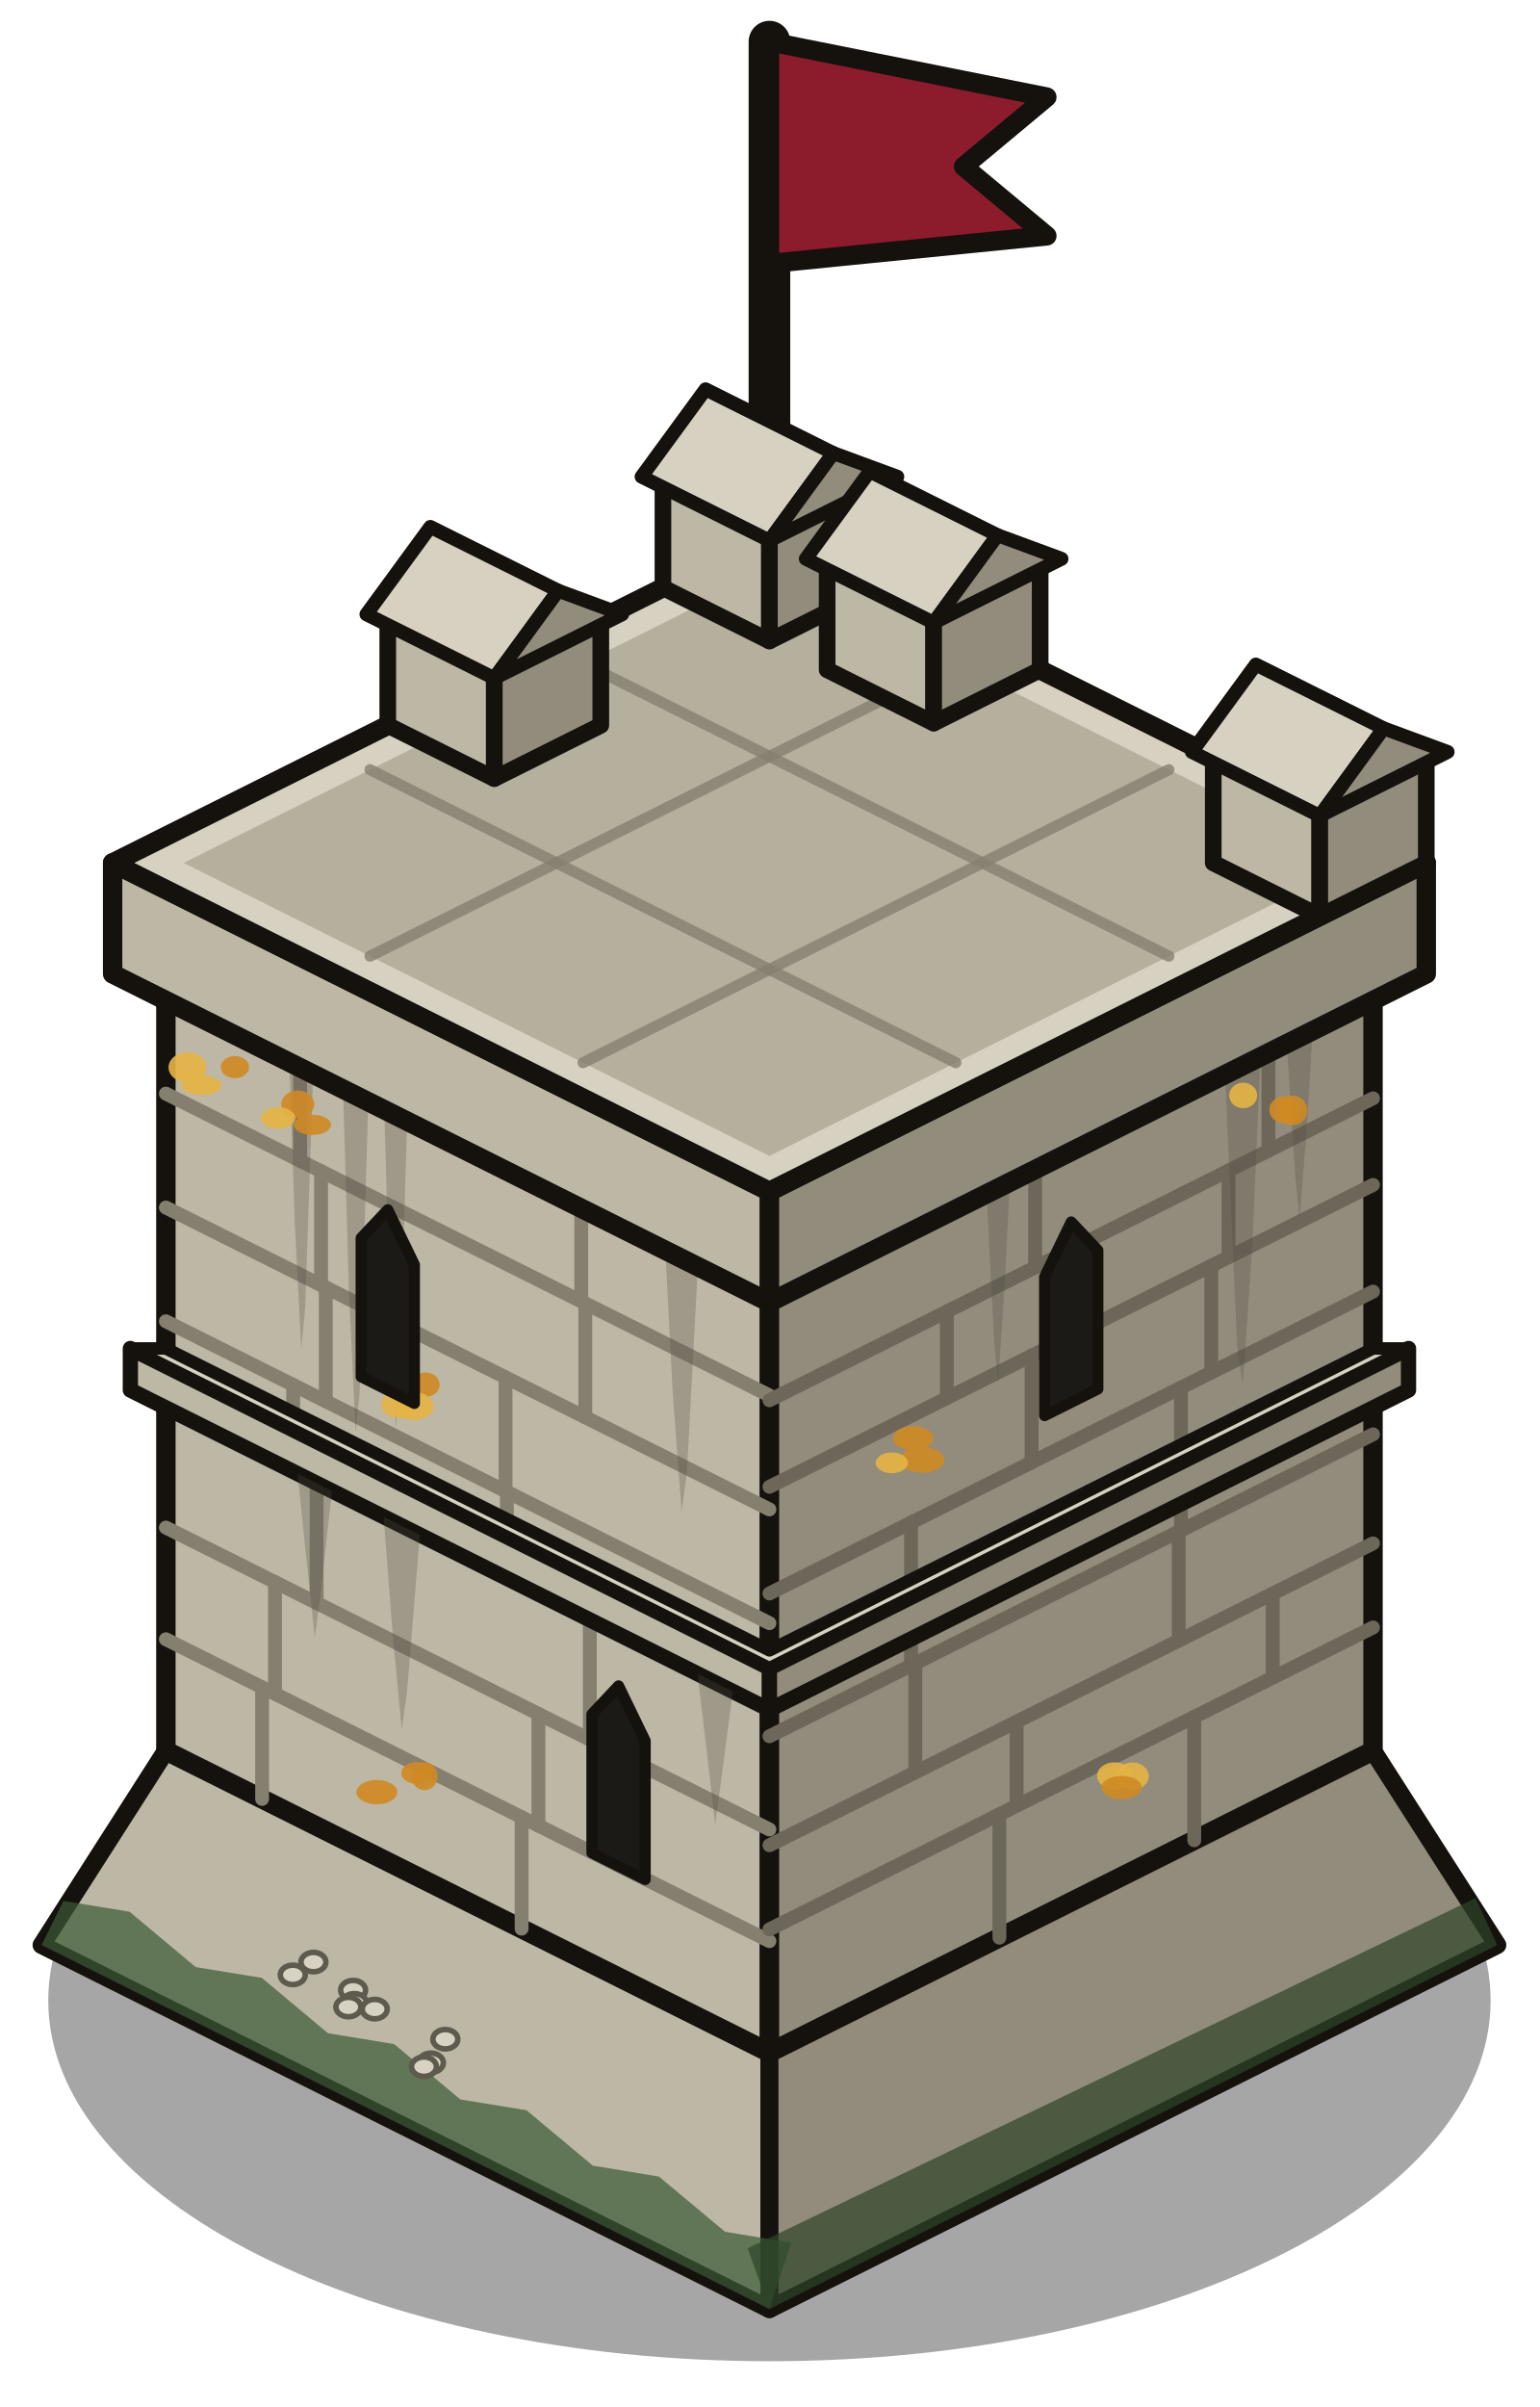
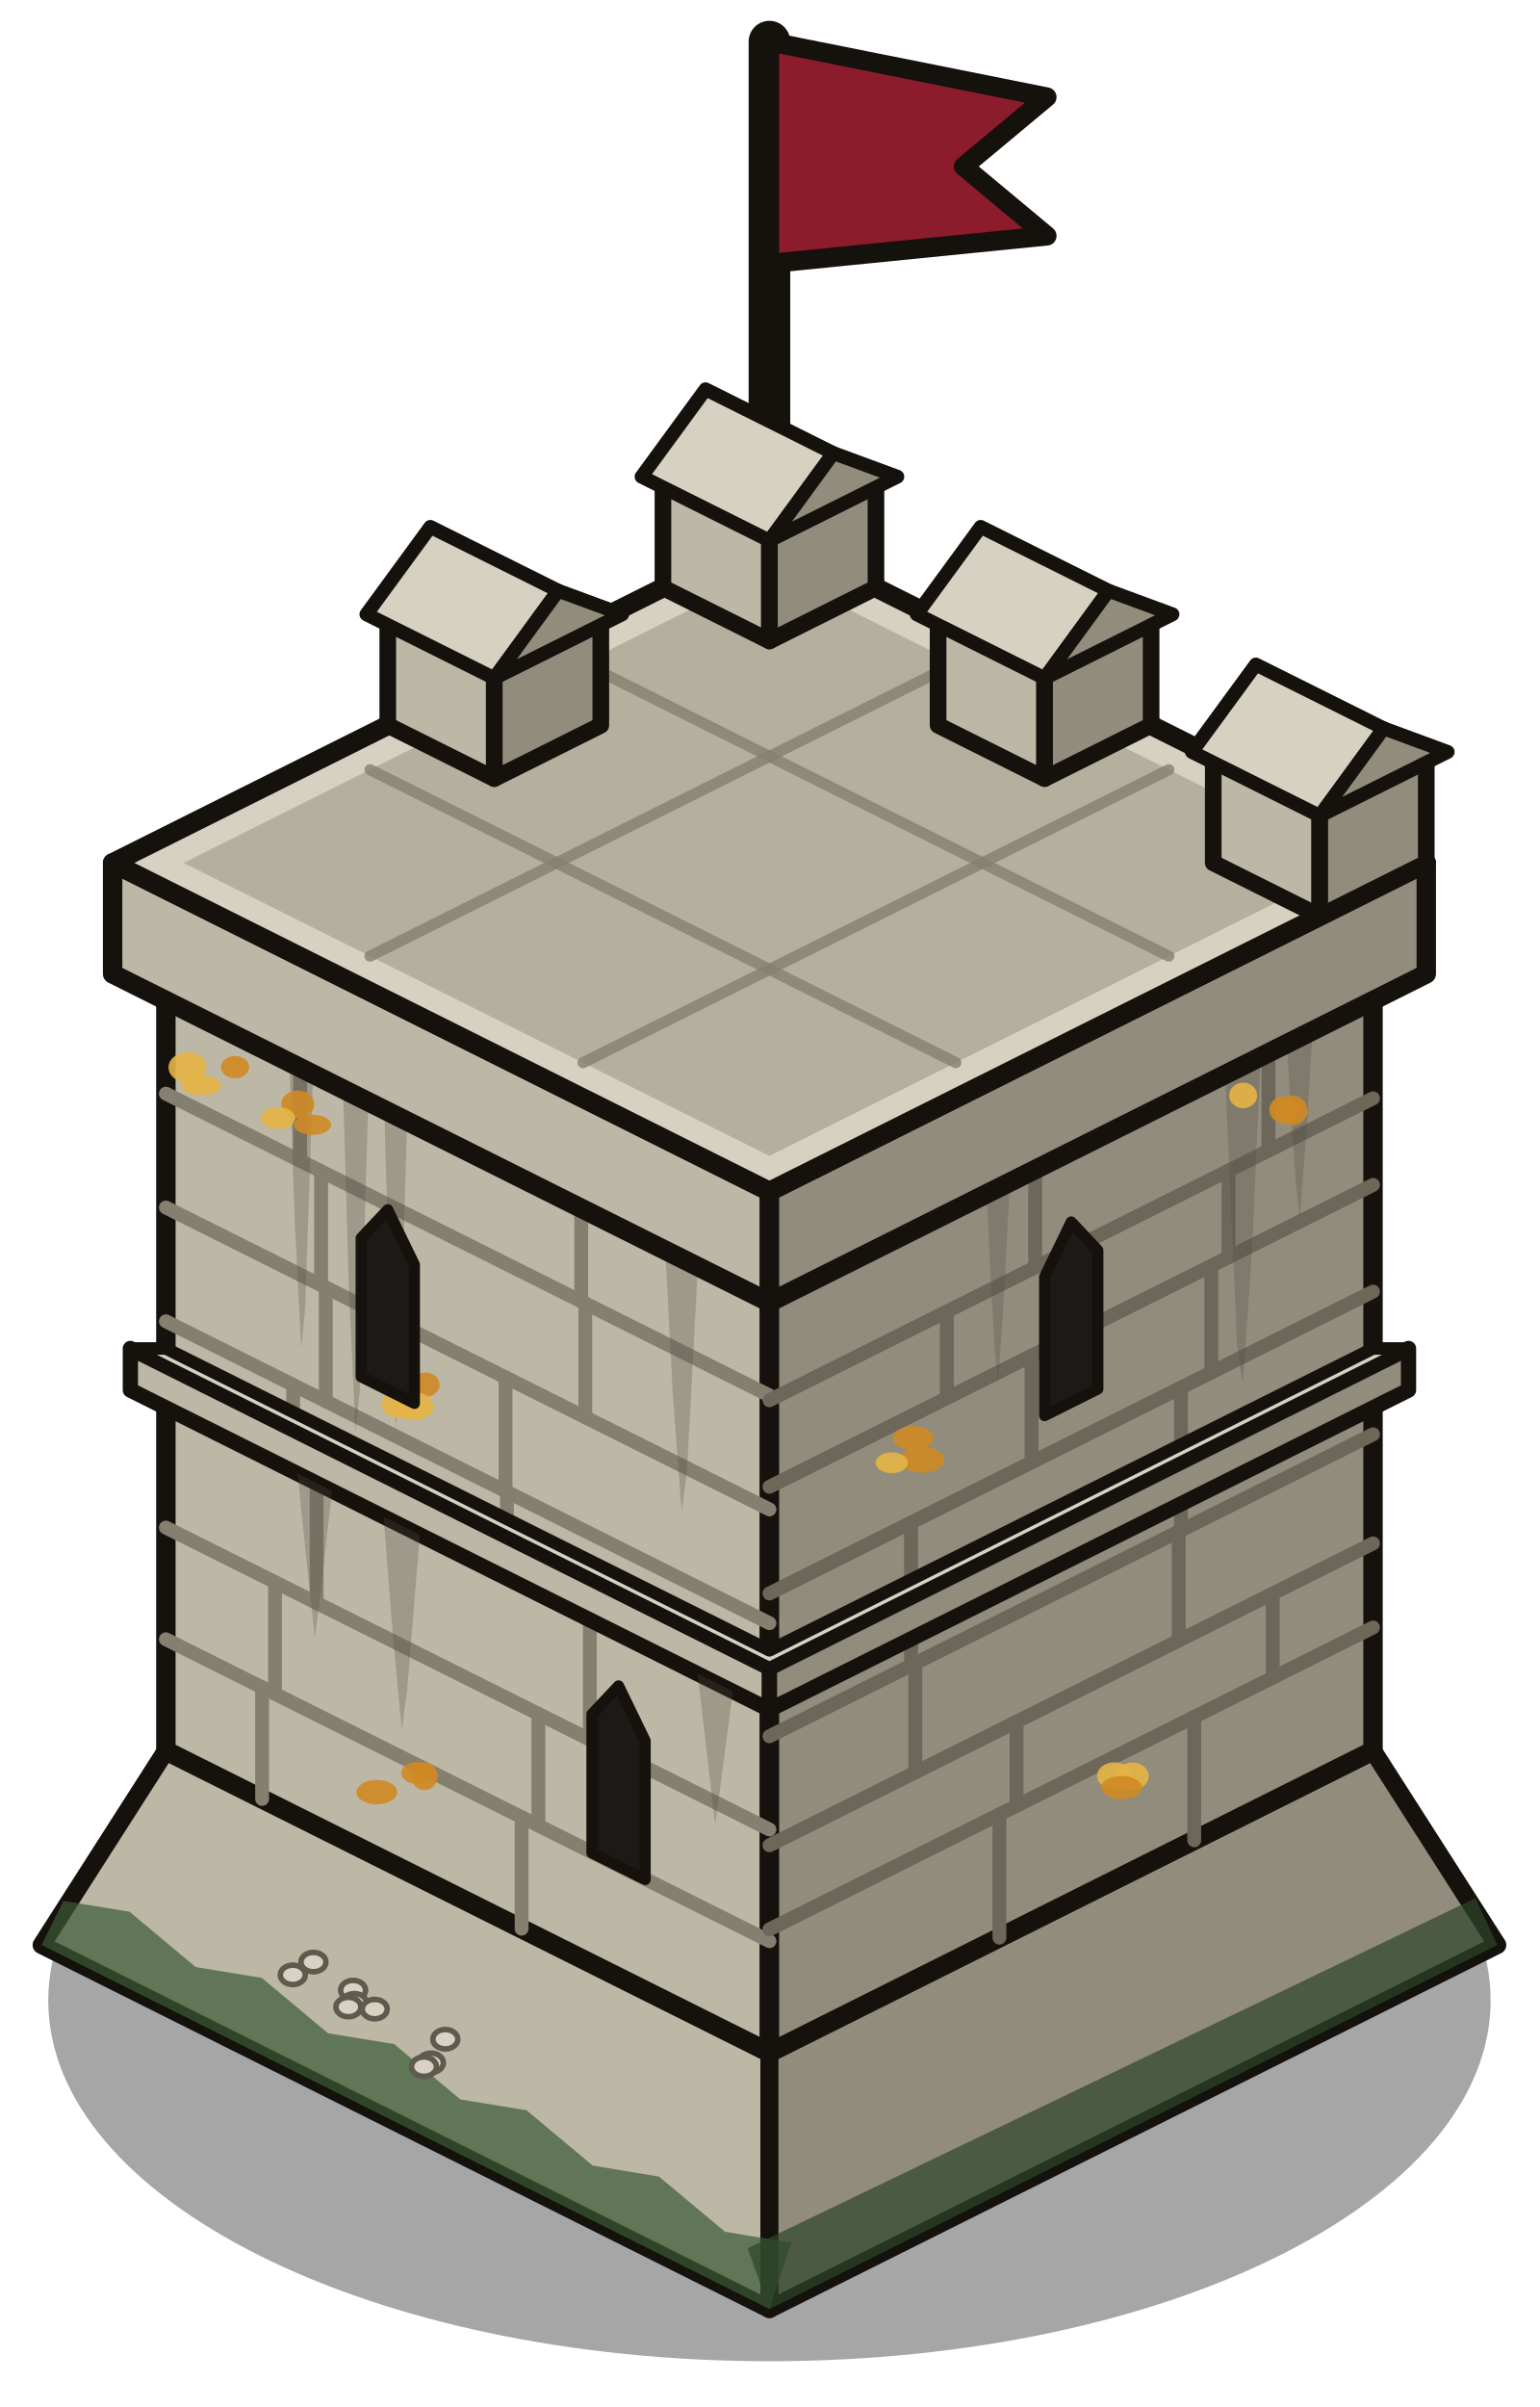
<svg xmlns="http://www.w3.org/2000/svg" width="222" height="347" viewBox="-55.48 -140.2 111 173.5">
  <ellipse cx="0" cy="4" rx="52" ry="26" fill="#000" opacity="0.35" />
  <polygon points="-52.48,0 0,26.24 0,7.76 -43.52,-14" fill="#bdb7a5" stroke="#15110d" stroke-width="1.3" stroke-linejoin="round" />
  <polygon points="0,26.24 52.48,0 43.52,-14 0,7.76" fill="#928c7c" stroke="#15110d" stroke-width="1.3" stroke-linejoin="round" />
  <polygon points="-52.48,0 0,26.24 1.57,21.46 -3.2,20.67 -7.97,16.69 -12.74,15.9 -17.52,11.91 -22.29,11.13 -27.06,7.14 -31.83,6.36 -36.6,2.37 -41.37,1.59 -46.14,-2.4 -50.91,-3.18" fill="#3b5a34" opacity="0.7" />
  <polygon points="0,26.24 52.48,0 50.91,-3.38 -1.57,21.86" fill="#2c4528" opacity="0.7" />
  <ellipse cx="-30.02" cy="3.25" rx="0.9" ry="0.7" fill="#d8d2c2" stroke="#5e5a4e" stroke-width="0.4" />
  <ellipse cx="-32.88" cy="1.23" rx="0.9" ry="0.7" fill="#d8d2c2" stroke="#5e5a4e" stroke-width="0.4" />
  <ellipse cx="-34.37" cy="2.15" rx="0.9" ry="0.7" fill="#d8d2c2" stroke="#5e5a4e" stroke-width="0.4" />
  <ellipse cx="-24.41" cy="8.49" rx="0.9" ry="0.7" fill="#d8d2c2" stroke="#5e5a4e" stroke-width="0.4" />
  <ellipse cx="-24.91" cy="8.77" rx="0.9" ry="0.7" fill="#d8d2c2" stroke="#5e5a4e" stroke-width="0.4" />
  <ellipse cx="-23.37" cy="6.79" rx="0.9" ry="0.7" fill="#d8d2c2" stroke="#5e5a4e" stroke-width="0.4" />
  <ellipse cx="-29.93" cy="4.2" rx="0.9" ry="0.7" fill="#d8d2c2" stroke="#5e5a4e" stroke-width="0.4" />
  <ellipse cx="-30.36" cy="4.47" rx="0.9" ry="0.7" fill="#d8d2c2" stroke="#5e5a4e" stroke-width="0.4" />
  <ellipse cx="-28.46" cy="4.62" rx="0.9" ry="0.7" fill="#d8d2c2" stroke="#5e5a4e" stroke-width="0.4" />
  <polygon points="-43.52,-14 0,7.76 0,-52.24 -43.52,-74" fill="#bdb7a5" stroke="#15110d" stroke-width="1.4" stroke-linejoin="round" />
  <polygon points="0,7.76 43.52,-14 43.52,-74 0,-52.24" fill="#928c7c" stroke="#15110d" stroke-width="1.4" stroke-linejoin="round" />
  <polygon points="0,-95.76 43.52,-74 0,-52.24 -43.52,-74" fill="#d6d1c1" stroke="#15110d" stroke-width="1.4" stroke-linejoin="round" />
  <polyline points="-36.58,-10.53 -36.58,-18.57" fill="none" stroke="#857f6f" stroke-width="1" stroke-linecap="round" stroke-linejoin="round" />
  <polyline points="-17.87,-1.18 -17.87,-9.22" fill="none" stroke="#857f6f" stroke-width="1" stroke-linecap="round" stroke-linejoin="round" />
  <polyline points="-43.52,-22.04 0,-0.28" fill="none" stroke="#857f6f" stroke-width="1" stroke-linecap="round" stroke-linejoin="round" />
  <polyline points="-35.65,-18.11 -35.65,-26.16" fill="none" stroke="#857f6f" stroke-width="1" stroke-linecap="round" stroke-linejoin="round" />
  <polyline points="-16.66,-8.61 -16.66,-16.66" fill="none" stroke="#857f6f" stroke-width="1" stroke-linecap="round" stroke-linejoin="round" />
  <polyline points="-43.52,-30.09 0,-8.33" fill="none" stroke="#857f6f" stroke-width="1" stroke-linecap="round" stroke-linejoin="round" />
  <polyline points="-32.65,-24.66 -32.65,-33.56" fill="none" stroke="#857f6f" stroke-width="1" stroke-linecap="round" stroke-linejoin="round" />
  <polyline points="-12.95,-14.81 -12.95,-23.71" fill="none" stroke="#857f6f" stroke-width="1" stroke-linecap="round" stroke-linejoin="round" />
  <polyline points="-43.52,-39 0,-17.24" fill="none" stroke="#857f6f" stroke-width="1" stroke-linecap="round" stroke-linejoin="round" />
  <polyline points="-34.34,-34.41 -34.34,-40.37" fill="none" stroke="#857f6f" stroke-width="1" stroke-linecap="round" stroke-linejoin="round" />
  <polyline points="-18.93,-26.7 -18.93,-32.66" fill="none" stroke="#857f6f" stroke-width="1" stroke-linecap="round" stroke-linejoin="round" />
  <polyline points="-43.52,-44.96 0,-23.2" fill="none" stroke="#857f6f" stroke-width="1" stroke-linecap="round" stroke-linejoin="round" />
  <polyline points="-31.99,-39.19 -31.99,-47.39" fill="none" stroke="#857f6f" stroke-width="1" stroke-linecap="round" stroke-linejoin="round" />
  <polyline points="-19.03,-32.71 -19.03,-40.92" fill="none" stroke="#857f6f" stroke-width="1" stroke-linecap="round" stroke-linejoin="round" />
  <polyline points="-43.52,-53.16 0,-31.4" fill="none" stroke="#857f6f" stroke-width="1" stroke-linecap="round" stroke-linejoin="round" />
  <polyline points="-32.33,-47.56 -32.33,-55.77" fill="none" stroke="#857f6f" stroke-width="1" stroke-linecap="round" stroke-linejoin="round" />
  <polyline points="-13.28,-38.04 -13.28,-46.25" fill="none" stroke="#857f6f" stroke-width="1" stroke-linecap="round" stroke-linejoin="round" />
  <polyline points="-43.52,-61.37 0,-39.61" fill="none" stroke="#857f6f" stroke-width="1" stroke-linecap="round" stroke-linejoin="round" />
  <polyline points="-33.84,-56.53 -33.84,-65.16" fill="none" stroke="#857f6f" stroke-width="1" stroke-linecap="round" stroke-linejoin="round" />
  <polyline points="-13.57,-46.39 -13.57,-55.02" fill="none" stroke="#857f6f" stroke-width="1" stroke-linecap="round" stroke-linejoin="round" />
  <polyline points="30.63,-7.55 30.63,-16.45" fill="none" stroke="#6c6759" stroke-width="1" stroke-linecap="round" stroke-linejoin="round" />
  <polyline points="16.58,-0.53 16.58,-9.42" fill="none" stroke="#6c6759" stroke-width="1" stroke-linecap="round" stroke-linejoin="round" />
  <polyline points="43.52,-22.89 0,-1.13" fill="none" stroke="#6c6759" stroke-width="1" stroke-linecap="round" stroke-linejoin="round" />
  <polyline points="36.29,-19.28 36.29,-25.34" fill="none" stroke="#6c6759" stroke-width="1" stroke-linecap="round" stroke-linejoin="round" />
  <polyline points="17.82,-10.04 17.82,-16.1" fill="none" stroke="#6c6759" stroke-width="1" stroke-linecap="round" stroke-linejoin="round" />
  <polyline points="43.52,-28.95 0,-7.19" fill="none" stroke="#6c6759" stroke-width="1" stroke-linecap="round" stroke-linejoin="round" />
  <polyline points="29.51,-21.95 29.51,-29.81" fill="none" stroke="#6c6759" stroke-width="1" stroke-linecap="round" stroke-linejoin="round" />
  <polyline points="10.52,-12.45 10.52,-20.31" fill="none" stroke="#6c6759" stroke-width="1" stroke-linecap="round" stroke-linejoin="round" />
  <polyline points="43.52,-36.81 0,-15.05" fill="none" stroke="#6c6759" stroke-width="1" stroke-linecap="round" stroke-linejoin="round" />
  <polyline points="29.67,-29.89 29.67,-40.17" fill="none" stroke="#6c6759" stroke-width="1" stroke-linecap="round" stroke-linejoin="round" />
  <polyline points="10.21,-20.16 10.21,-30.44" fill="none" stroke="#6c6759" stroke-width="1" stroke-linecap="round" stroke-linejoin="round" />
  <polyline points="43.52,-47.1 0,-25.34" fill="none" stroke="#6c6759" stroke-width="1" stroke-linecap="round" stroke-linejoin="round" />
  <polyline points="31.86,-41.27 31.86,-48.96" fill="none" stroke="#6c6759" stroke-width="1" stroke-linecap="round" stroke-linejoin="round" />
  <polyline points="18.9,-34.79 18.9,-42.49" fill="none" stroke="#6c6759" stroke-width="1" stroke-linecap="round" stroke-linejoin="round" />
  <polyline points="43.52,-54.79 0,-33.03" fill="none" stroke="#6c6759" stroke-width="1" stroke-linecap="round" stroke-linejoin="round" />
  <polyline points="33.1,-49.58 33.1,-55.83" fill="none" stroke="#6c6759" stroke-width="1" stroke-linecap="round" stroke-linejoin="round" />
  <polyline points="12.79,-39.43 12.79,-45.67" fill="none" stroke="#6c6759" stroke-width="1" stroke-linecap="round" stroke-linejoin="round" />
  <polyline points="43.52,-61.03 0,-39.27" fill="none" stroke="#6c6759" stroke-width="1" stroke-linecap="round" stroke-linejoin="round" />
  <polyline points="35.98,-57.26 35.98,-66.23" fill="none" stroke="#6c6759" stroke-width="1" stroke-linecap="round" stroke-linejoin="round" />
  <polyline points="19.16,-48.86 19.16,-57.82" fill="none" stroke="#6c6759" stroke-width="1" stroke-linecap="round" stroke-linejoin="round" />
  <polygon points="-46.08,-40 0,-16.96 0,-19.96 -46.08,-43" fill="#bdb7a5" stroke="#15110d" stroke-width="1.1" stroke-linejoin="round" />
  <polygon points="0,-16.96 46.08,-40 46.08,-43 0,-19.96" fill="#928c7c" stroke="#15110d" stroke-width="1.1" stroke-linejoin="round" />
  <polygon points="-46.08,-43 0,-19.96 46.08,-43 43.52,-43 0,-21.24 -43.52,-43" fill="#d6d1c1" stroke="#15110d" stroke-width="0.9" stroke-linejoin="round" />
  <polygon points="-34.68,-65.58 -32.84,-64.66 -33.48,-45.87 -33.76,-43.01 -34.22,-51.97" fill="#4e4a40" opacity="0.28" />
  <polygon points="-27.83,-62.15 -26.07,-61.28 -26.69,-40.16 -26.95,-37.29 -27.39,-46.94" fill="#4e4a40" opacity="0.28" />
  <polygon points="-7.61,-52.04 -5.06,-50.77 -5.95,-34.09 -6.33,-31.28 -6.97,-39.74" fill="#4e4a40" opacity="0.28" />
  <polygon points="-30.8,-63.64 -28.87,-62.68 -29.55,-39.82 -29.84,-36.97 -30.32,-47.17" fill="#4e4a40" opacity="0.28" />
  <polygon points="39.29,-67.88 37.19,-66.84 37.93,-55.16 38.24,-52.32 38.76,-59.19" fill="#4e4a40" opacity="0.28" />
  <polygon points="17.43,-56.95 15.56,-56.02 16.21,-43.31 16.49,-40.45 16.96,-47.59" fill="#4e4a40" opacity="0.28" />
  <polygon points="35.49,-65.98 32.77,-64.63 33.72,-43.2 34.13,-40.4 34.81,-50.31" fill="#4e4a40" opacity="0.28" />
  <polygon points="-5.18,-19.55 -2.64,-18.28 -3.53,-11.51 -3.91,-8.7 -4.55,-14.19" fill="#4e4a40" opacity="0.28" />
  <polygon points="-27.82,-30.87 -25.21,-29.56 -26.12,-18.36 -26.51,-15.56 -27.16,-22.38" fill="#4e4a40" opacity="0.28" />
  <polygon points="-34.02,-33.97 -31.54,-32.73 -32.41,-24.98 -32.78,-22.17 -33.4,-27.93" fill="#4e4a40" opacity="0.28" />
  <ellipse cx="-41.96" cy="-63.26" rx="1.37" ry="1.09" fill="#e6b445" opacity="0.9" />
  <ellipse cx="-40.96" cy="-61.97" rx="1.45" ry="0.71" fill="#e6b445" opacity="0.9" />
  <ellipse cx="-38.54" cy="-63.28" rx="1.02" ry="0.8" fill="#cf8a24" opacity="0.9" />
  <ellipse cx="-24.78" cy="-40.39" rx="1" ry="0.88" fill="#cf8a24" opacity="0.9" />
  <ellipse cx="-26.75" cy="-38.98" rx="1.22" ry="0.99" fill="#e6b445" opacity="0.9" />
  <ellipse cx="-25.66" cy="-38.85" rx="1.45" ry="1.01" fill="#e6b445" opacity="0.9" />
  <ellipse cx="-24.87" cy="-12.17" rx="0.95" ry="1.01" fill="#cf8a24" opacity="0.9" />
  <ellipse cx="-28.31" cy="-11.02" rx="1.47" ry="0.88" fill="#cf8a24" opacity="0.9" />
  <ellipse cx="-25.43" cy="-12.4" rx="1.12" ry="0.79" fill="#cf8a24" opacity="0.9" />
  <ellipse cx="-34.01" cy="-60.6" rx="1.19" ry="1" fill="#cf8a24" opacity="0.9" />
  <ellipse cx="-32.95" cy="-59.12" rx="1.34" ry="0.73" fill="#cf8a24" opacity="0.9" />
  <ellipse cx="-35.43" cy="-59.61" rx="1.24" ry="0.78" fill="#e6b445" opacity="0.9" />
  <ellipse cx="26.17" cy="-12.17" rx="1.18" ry="0.99" fill="#e6b445" opacity="0.9" />
  <ellipse cx="24.88" cy="-12.2" rx="1.26" ry="0.97" fill="#e6b445" opacity="0.9" />
  <ellipse cx="25.39" cy="-11.35" rx="1.46" ry="0.84" fill="#cf8a24" opacity="0.9" />
  <ellipse cx="11.01" cy="-34.97" rx="1.6" ry="0.93" fill="#cf8a24" opacity="0.9" />
  <ellipse cx="10.36" cy="-36.54" rx="1.46" ry="0.87" fill="#cf8a24" opacity="0.9" />
  <ellipse cx="8.82" cy="-34.76" rx="1.16" ry="0.75" fill="#e6b445" opacity="0.9" />
  <ellipse cx="37.12" cy="-60.2" rx="1.08" ry="0.98" fill="#cf8a24" opacity="0.9" />
  <ellipse cx="37.72" cy="-60.16" rx="1.07" ry="1.06" fill="#cf8a24" opacity="0.9" />
  <ellipse cx="34.16" cy="-61.24" rx="1.01" ry="0.92" fill="#e6b445" opacity="0.9" />
  <polygon points="-29.44,-40.96 -25.6,-39.04 -25.6,-49.04 -27.52,-53 -29.44,-50.96" fill="#1c1a16" stroke="#15110d" stroke-width="0.8" stroke-linejoin="round" />
  <polygon points="-12.8,-6.64 -8.96,-4.72 -8.96,-14.72 -10.88,-18.68 -12.8,-16.64" fill="#1c1a16" stroke="#15110d" stroke-width="0.8" stroke-linejoin="round" />
  <polygon points="19.84,-38.16 23.68,-40.08 23.68,-50.08 21.76,-52.12 19.84,-48.16" fill="#1c1a16" stroke="#15110d" stroke-width="0.8" stroke-linejoin="round" />
  <polygon points="-47.36,-70 0,-46.32 0,-54.32 -47.36,-78" fill="#bdb7a5" stroke="#15110d" stroke-width="1.4" stroke-linejoin="round" />
  <polygon points="0,-46.32 47.36,-70 47.36,-78 0,-54.32" fill="#928c7c" stroke="#15110d" stroke-width="1.4" stroke-linejoin="round" />
  <polygon points="0,-101.68 47.36,-78 0,-54.32 -47.36,-78" fill="#d6d1c1" stroke="#15110d" stroke-width="1.4" stroke-linejoin="round" />
  <polygon points="0,-99.12 42.24,-78 0,-56.88 -42.24,-78" fill="#b5af9e" />
  <polyline points="-13.44,-92.4 28.8,-71.28" fill="none" stroke="#857f6f" stroke-width="0.8" stroke-linecap="round" stroke-linejoin="round" opacity="0.8" />
  <polyline points="13.44,-92.4 -28.8,-71.28" fill="none" stroke="#857f6f" stroke-width="0.8" stroke-linecap="round" stroke-linejoin="round" opacity="0.8" />
  <polyline points="-28.8,-84.72 13.44,-63.6" fill="none" stroke="#857f6f" stroke-width="0.8" stroke-linecap="round" stroke-linejoin="round" opacity="0.8" />
  <polyline points="28.8,-84.72 -13.44,-63.6" fill="none" stroke="#857f6f" stroke-width="0.8" stroke-linecap="round" stroke-linejoin="round" opacity="0.8" />
  <polyline points="0,-97.2 0,-137.2" fill="none" stroke="#15110d" stroke-width="3" stroke-linecap="round" stroke-linejoin="round" />
  <polygon points="0,-137.2 20,-133.2 14,-128.2 20,-123.2 0,-121.2" fill="#8c1c2b" stroke="#15110d" stroke-width="1.4" stroke-linejoin="round" />
  <polygon points="-7.68,-97.84 0,-94 0,-102 -7.68,-105.84" fill="#bdb7a5" stroke="#15110d" stroke-width="1.2" stroke-linejoin="round" />
  <polygon points="0,-94 7.68,-97.84 7.68,-105.84 0,-102" fill="#928c7c" stroke="#15110d" stroke-width="1.2" stroke-linejoin="round" />
  <polygon points="0,-109.68 7.68,-105.84 0,-102 -7.68,-105.84" fill="#d6d1c1" stroke="#15110d" stroke-width="1.2" stroke-linejoin="round" />
  <polygon points="-4.61,-112.14 4.61,-107.54 0,-101.23 -9.22,-105.84" fill="#d6d1c1" stroke="#15110d" stroke-width="1" stroke-linejoin="round" />
  <polygon points="9.22,-105.84 4.61,-107.54 0,-101.23" fill="#928c7c" stroke="#15110d" stroke-width="1" stroke-linejoin="round" />
-   <polygon points="4.16,-91.92 11.84,-88.08 11.84,-96.08 4.16,-99.92" fill="#bdb7a5" stroke="#15110d" stroke-width="1.2" stroke-linejoin="round" />
-   <polygon points="11.84,-88.08 19.52,-91.92 19.52,-99.92 11.84,-96.08" fill="#928c7c" stroke="#15110d" stroke-width="1.2" stroke-linejoin="round" />
-   <polygon points="11.84,-103.76 19.52,-99.92 11.84,-96.08 4.16,-99.92" fill="#d6d1c1" stroke="#15110d" stroke-width="1.2" stroke-linejoin="round" />
-   <polygon points="7.23,-106.22 16.45,-101.62 11.84,-95.31 2.62,-99.92" fill="#d6d1c1" stroke="#15110d" stroke-width="1" stroke-linejoin="round" />
-   <polygon points="21.06,-99.92 16.45,-101.62 11.84,-95.31" fill="#928c7c" stroke="#15110d" stroke-width="1" stroke-linejoin="round" />
+   <polygon points="12.16,-87.92 19.84,-84.08 19.84,-92.08 12.16,-95.92" fill="#bdb7a5" stroke="#15110d" stroke-width="1.2" stroke-linejoin="round" />
+   <polygon points="19.84,-84.08 27.52,-87.92 27.52,-95.92 19.84,-92.08" fill="#928c7c" stroke="#15110d" stroke-width="1.2" stroke-linejoin="round" />
+   <polygon points="19.84,-99.76 27.52,-95.92 19.84,-92.08 12.16,-95.92" fill="#d6d1c1" stroke="#15110d" stroke-width="1.2" stroke-linejoin="round" />
+   <polygon points="15.23,-102.22 24.45,-97.62 19.84,-91.31 10.62,-95.92" fill="#d6d1c1" stroke="#15110d" stroke-width="1" stroke-linejoin="round" />
+   <polygon points="29.06,-95.92 24.45,-97.62 19.84,-91.31" fill="#928c7c" stroke="#15110d" stroke-width="1" stroke-linejoin="round" />
  <polygon points="32,-78 39.68,-74.16 39.68,-82.16 32,-86" fill="#bdb7a5" stroke="#15110d" stroke-width="1.2" stroke-linejoin="round" />
  <polygon points="39.68,-74.16 47.36,-78 47.36,-86 39.68,-82.16" fill="#928c7c" stroke="#15110d" stroke-width="1.2" stroke-linejoin="round" />
  <polygon points="39.68,-89.84 47.36,-86 39.68,-82.16 32,-86" fill="#d6d1c1" stroke="#15110d" stroke-width="1.2" stroke-linejoin="round" />
  <polygon points="35.07,-92.3 44.29,-87.7 39.68,-81.39 30.46,-86" fill="#d6d1c1" stroke="#15110d" stroke-width="1" stroke-linejoin="round" />
  <polygon points="48.9,-86 44.29,-87.7 39.68,-81.39" fill="#928c7c" stroke="#15110d" stroke-width="1" stroke-linejoin="round" />
  <polygon points="-27.52,-87.92 -19.84,-84.08 -19.84,-92.08 -27.52,-95.92" fill="#bdb7a5" stroke="#15110d" stroke-width="1.2" stroke-linejoin="round" />
  <polygon points="-19.84,-84.08 -12.16,-87.92 -12.16,-95.92 -19.84,-92.08" fill="#928c7c" stroke="#15110d" stroke-width="1.2" stroke-linejoin="round" />
  <polygon points="-19.84,-99.76 -12.16,-95.92 -19.84,-92.08 -27.52,-95.92" fill="#d6d1c1" stroke="#15110d" stroke-width="1.2" stroke-linejoin="round" />
  <polygon points="-24.45,-102.22 -15.23,-97.62 -19.84,-91.31 -29.06,-95.92" fill="#d6d1c1" stroke="#15110d" stroke-width="1" stroke-linejoin="round" />
  <polygon points="-10.62,-95.92 -15.23,-97.62 -19.84,-91.31" fill="#928c7c" stroke="#15110d" stroke-width="1" stroke-linejoin="round" />
</svg>
